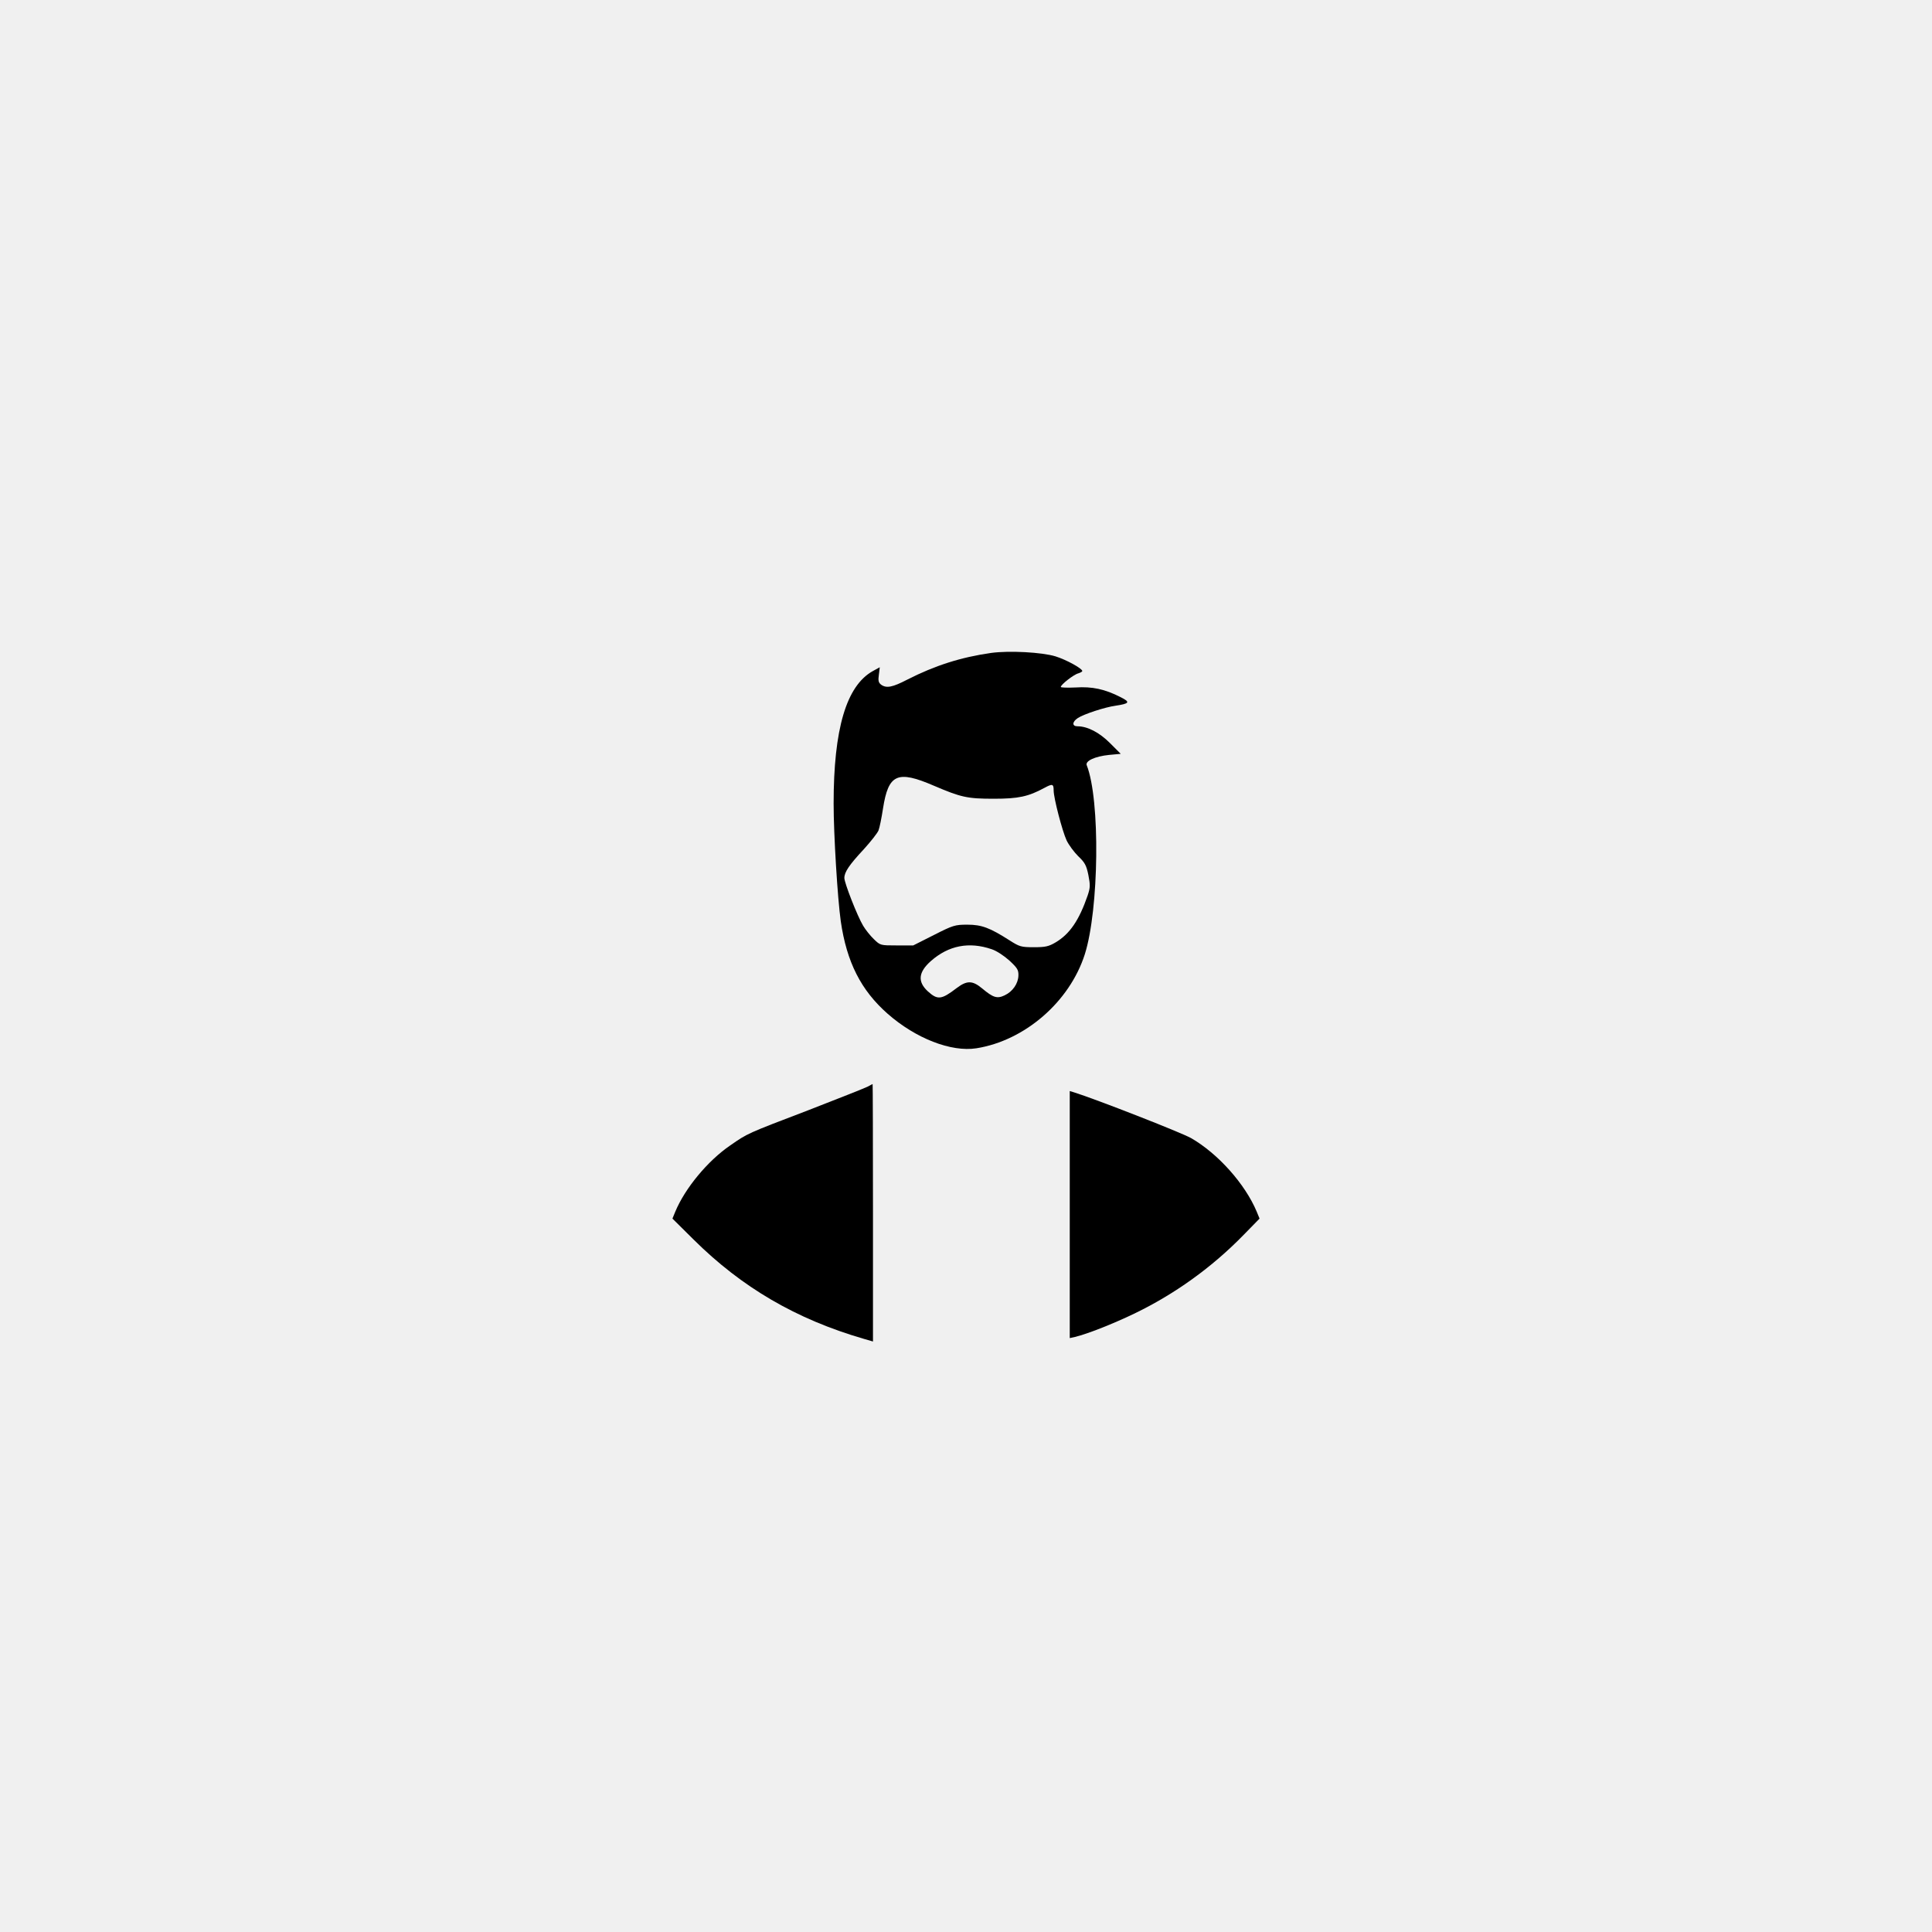
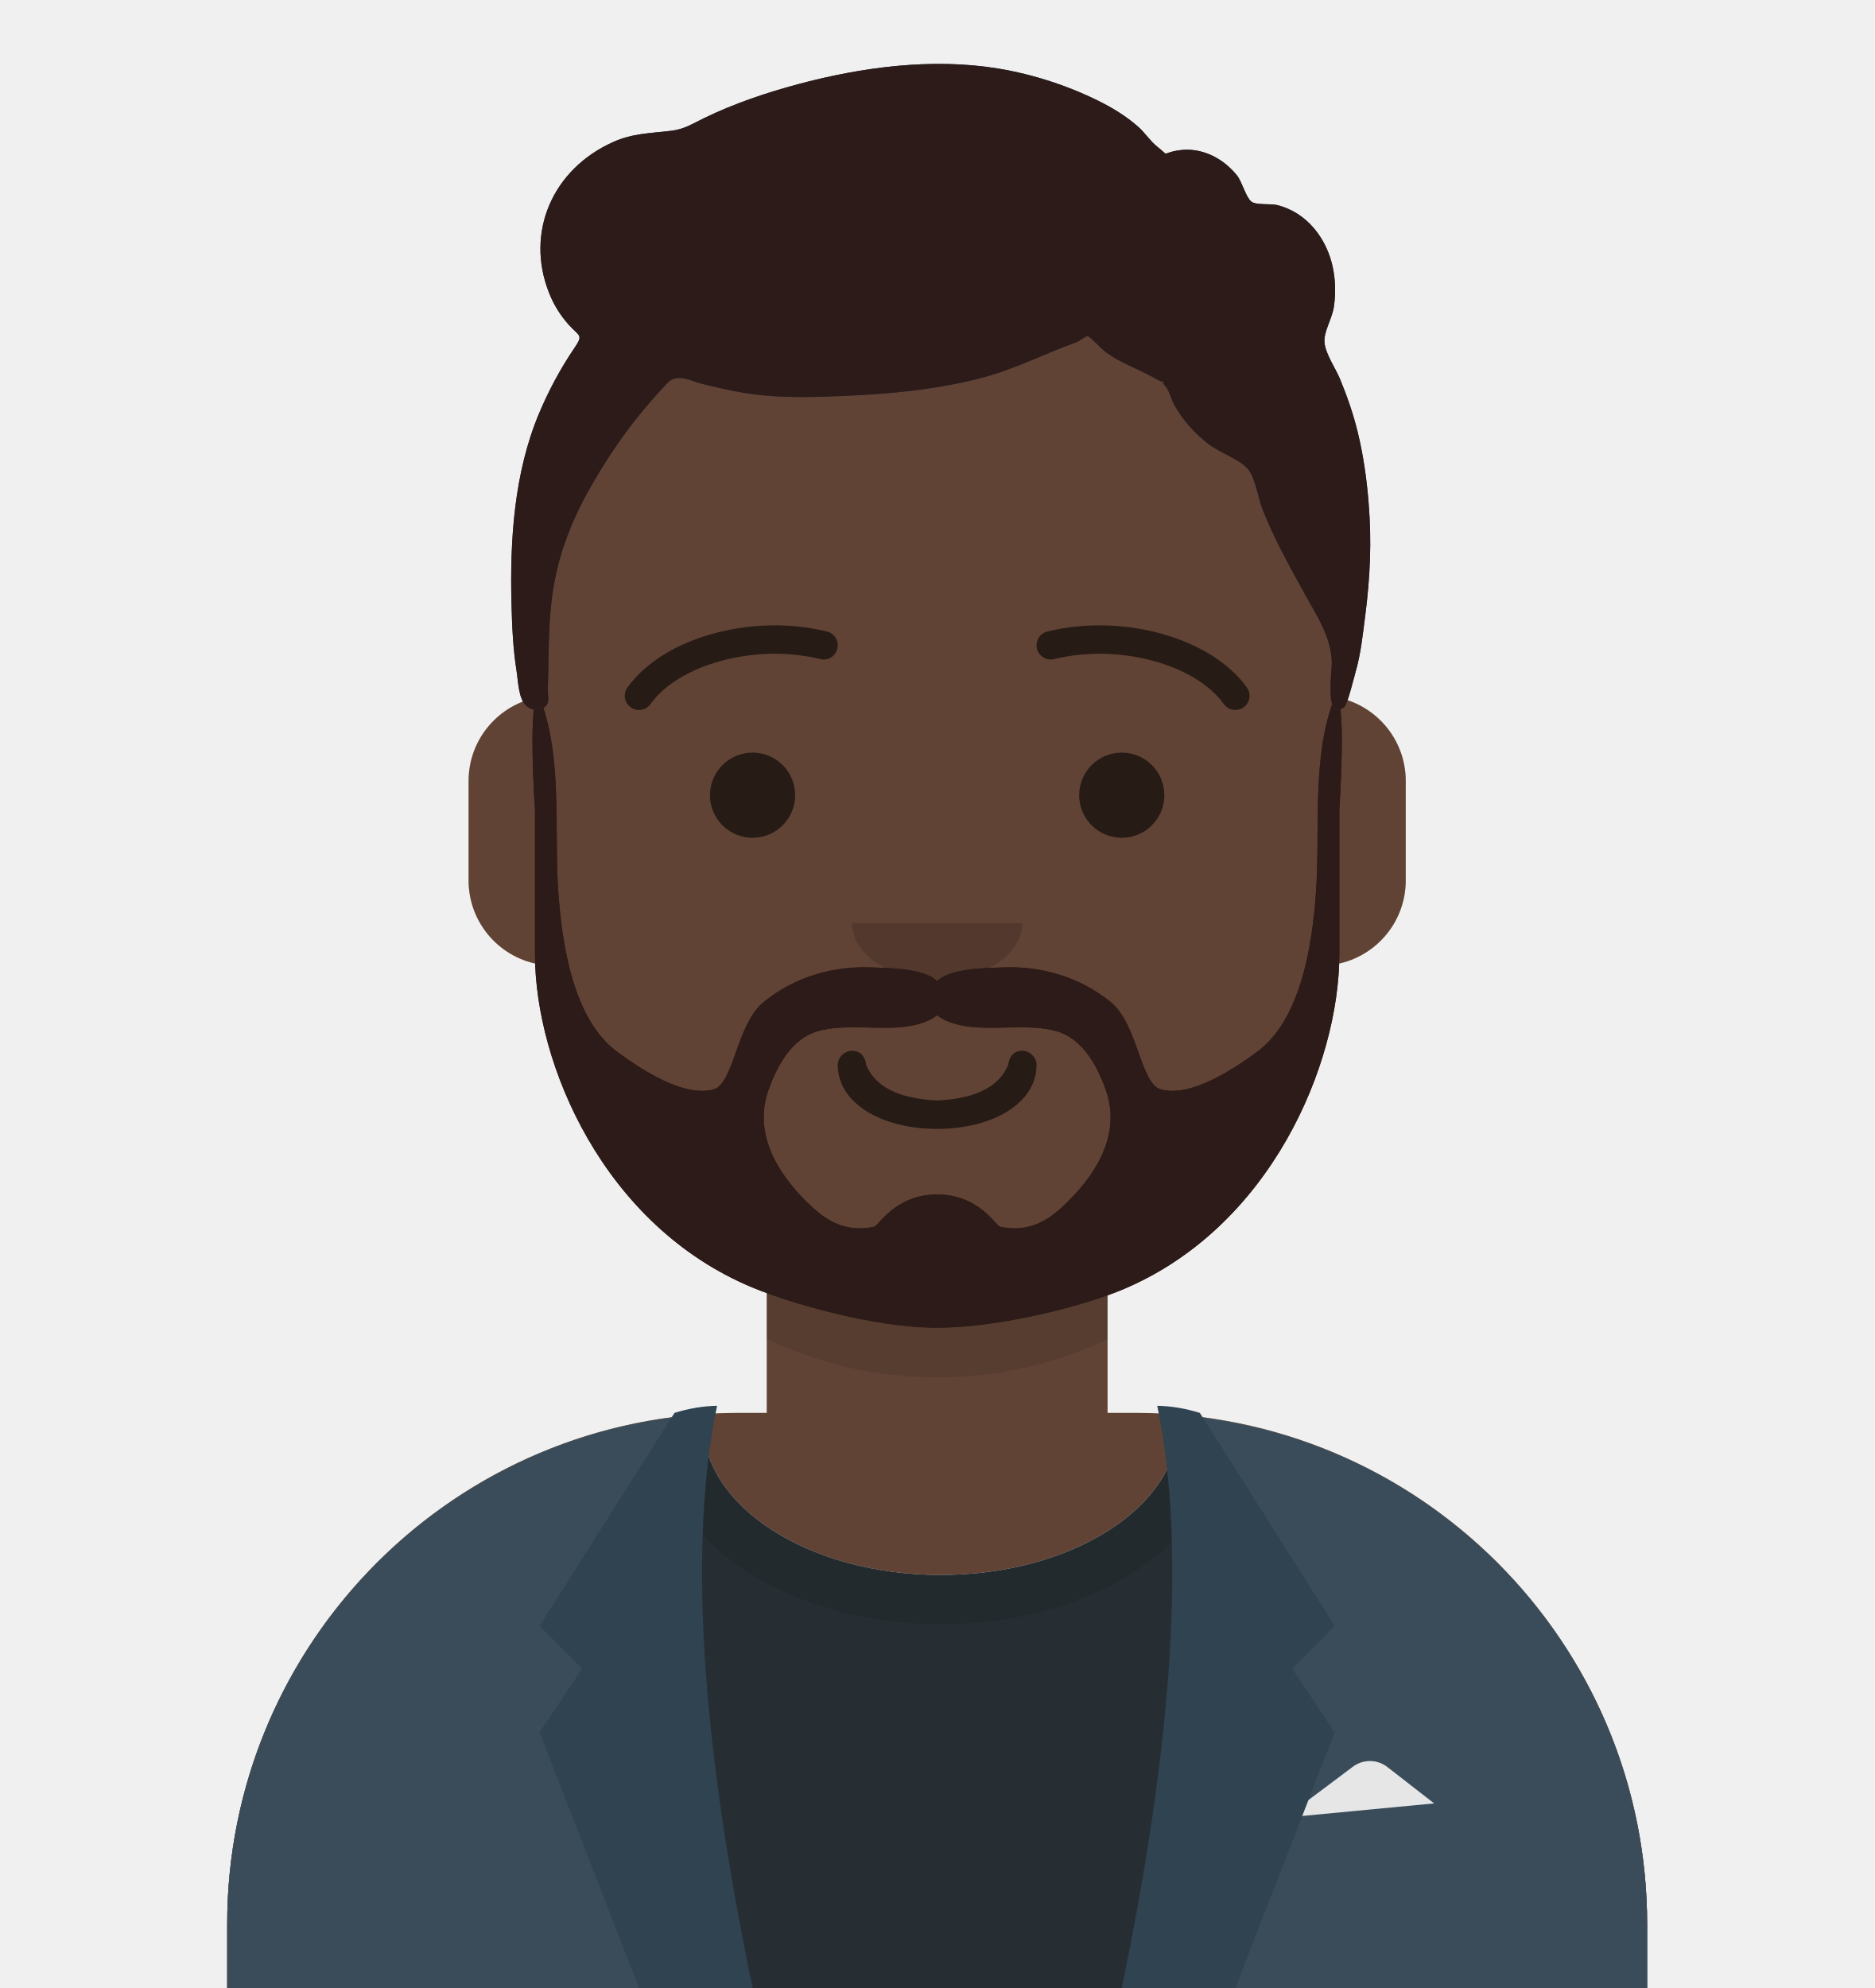
- <svg xmlns="http://www.w3.org/2000/svg" version="1.0" width="1080pt" height="1080pt" viewBox="0 0 1080 1080" preserveAspectRatio="xMidYMid meet">
-   <g transform="translate(0,1080) scale(0.1,-0.1)" fill="#000000" stroke="none">
-     <path d="M5540 7150 c-168 -24 -313 -70 -468 -149 -83 -43 -117 -50 -147 -28 -14 11 -17 22 -12 56 l5 41 -40 -22 c-147 -83 -218 -323 -218 -740 0 -172 22 -531 40 -658 33 -228 113 -386 262 -517 157 -138 355 -215 496 -193 271 43 521 260 606 525 80 252 87 865 11 1057 -10 24 46 50 125 58 l65 6 -60 60 c-60 60 -126 94 -182 94 -31 0 -30 25 2 46 33 22 152 61 211 69 79 12 84 20 28 48 -88 45 -159 60 -251 54 -46 -2 -83 -1 -83 3 0 13 73 70 98 76 12 4 22 9 22 13 0 14 -89 63 -150 82 -76 23 -258 33 -360 19z m-320 -742 c152 -65 187 -73 335 -73 138 0 193 12 282 60 46 25 53 24 53 -14 0 -42 48 -226 72 -278 12 -26 42 -66 65 -89 37 -35 46 -51 57 -105 11 -57 11 -70 -4 -115 -48 -139 -100 -215 -179 -262 -39 -23 -57 -27 -122 -27 -71 0 -80 3 -135 38 -111 71 -157 88 -236 88 -69 0 -80 -3 -188 -58 l-115 -58 -92 0 c-91 0 -92 0 -128 35 -20 19 -47 53 -60 75 -33 55 -105 240 -105 267 0 33 27 73 109 161 39 43 76 90 82 105 6 15 17 70 25 122 30 193 80 216 284 128z m323 -914 c28 -9 70 -37 100 -64 44 -41 51 -52 50 -83 -1 -45 -32 -90 -77 -111 -42 -20 -64 -13 -125 38 -55 46 -86 46 -144 2 -85 -65 -106 -67 -161 -17 -58 54 -52 107 18 169 99 87 213 109 339 66z" />
-     <path d="M4849 4725 c-14 -7 -162 -66 -330 -131 -346 -132 -339 -129 -437 -197 -126 -86 -253 -240 -307 -370 l-16 -39 118 -117 c270 -268 573 -445 951 -555 l52 -15 0 720 c0 395 -1 719 -2 719 -2 -1 -15 -7 -29 -15z" />
-     <path d="M5980 4010 l0 -690 28 6 c73 18 210 72 331 130 227 109 437 260 614 442 l88 90 -16 39 c-65 155 -217 325 -367 411 -57 32 -533 218 -655 256 l-23 7 0 -691z" />
+ <svg xmlns="http://www.w3.org/2000/svg" xmlns:xlink="http://www.w3.org/1999/xlink" width="264px" height="280px" viewBox="0 0 264 280" version="1.1">
+   <defs>
+     <circle id="react-path-1" cx="120" cy="120" r="120" />
+     <path d="M12,160 C12,226.274 65.726,280 132,280 C198.274,280 252,226.274 252,160 L264,160 L264,-1.42108547e-14 L-3.19744231e-14,-1.42108547e-14 L-3.19744231e-14,160 L12,160 Z" id="react-path-2" />
+     <path d="M124,144.611 L124,163 L128,163 L128,163 C167.765,163 200,195.235 200,235 L200,244 L0,244 L0,235 C-4.86974701e-15,195.235 32.235,163 72,163 L72,163 L76,163 L76,144.611 C58.763,136.422 46.372,119.687 44.305,99.881 C38.48,99.058 34,94.052 34,88 L34,74 C34,68.054 38.325,63.118 44,62.166 L44,56 L44,56 C44,25.072 69.072,5.68137151e-15 100,0 L100,0 L100,0 C130.928,-5.68137151e-15 156,25.072 156,56 L156,62.166 C161.675,63.118 166,68.054 166,74 L166,88 C166,94.052 161.52,99.058 155.695,99.881 C153.628,119.687 141.237,136.422 124,144.611 Z" id="react-path-3" />
+   </defs>
+   <g id="Avataaar" stroke="none" stroke-width="1" fill="none" fill-rule="evenodd">
+     <g transform="translate(-825, -1100)" id="Avataaar/Circle">
+       <g transform="translate(825, 1100)">
+         <g id="Mask" />
+         <g id="Avataaar" stroke-width="1" fill-rule="evenodd" mask="url(#react-mask-5)">
+           <g id="Body" transform="translate(32, 36)">
+             <mask id="react-mask-6" fill="white">
+               <use xlink:href="#react-path-3" />
+             </mask>
+             <use fill="#D0C6AC" xlink:href="#react-path-3" />
+             <g id="Skin/👶🏽-03-Brown" mask="url(#react-mask-6)" fill="#614335">
+               <g transform="translate(0, 0)" id="Color">
+                 <rect x="0" y="0" width="264" height="280" />
+               </g>
+             </g>
+             <path d="M156,79 L156,102 C156,132.928 130.928,158 100,158 C69.072,158 44,132.928 44,102 L44,79 L44,94 C44,124.928 69.072,150 100,150 C130.928,150 156,124.928 156,94 L156,79 Z" id="Neck-Shadow" fill-opacity="0.1" fill="#000000" mask="url(#react-mask-6)" />
+           </g>
+           <g id="Clothing/Blazer-+-Shirt" transform="translate(0, 170)">
+             <defs>
+               <path d="M133.96,0.295 C170.936,3.325 200,34.294 200,72.052 L200,81 L0,81 L0,72.052 C1.22536245e-14,33.953 29.592,2.765 67.045,0.22 C67.015,0.593 67,0.969 67,1.348 C67,13.211 81.998,22.828 100.5,22.828 C119.002,22.828 134,13.211 134,1.348 C134,0.995 133.987,0.644 133.96,0.295 Z" id="react-path-763" />
+             </defs>
+             <g id="Shirt" transform="translate(32, 29)">
+               <mask id="react-mask-764" fill="white">
+                 <use xlink:href="#react-path-763" />
+               </mask>
+               <use id="Clothes" fill="#E6E6E6" xlink:href="#react-path-763" />
+               <g id="Color/Palette/Black" mask="url(#react-mask-764)" fill="#262E33">
+                 <g transform="translate(-32, -29)" id="🖍Color">
+                   <rect x="0" y="0" width="264" height="110" />
+                 </g>
+               </g>
+               <g id="Shadowy" opacity="0.6" mask="url(#react-mask-764)" fill-opacity="0.16" fill="#000000">
+                 <g transform="translate(60, -25)" id="Hola-👋🏼">
+                   <ellipse cx="40.5" cy="27.848" rx="39.635" ry="26.914" />
+                 </g>
+               </g>
+             </g>
+             <g id="Blazer" transform="translate(32, 28)">
+               <path d="M68.785,1.122 C30.512,2.804 -1.89486556e-14,34.365 -1.42108547e-14,73.052 L0,73.052 L0,82 L69.362,82 C65.961,69.92 64,55.709 64,40.5 C64,26.173 65.74,12.731 68.785,1.122 Z M131.638,82 L200,82 L200,73.052 C200,34.707 170.025,3.363 132.229,1.174 C135.265,12.771 137,26.194 137,40.5 C137,55.709 135.039,69.92 131.638,82 Z" id="Saco" fill="#3A4C5A" />
+               <path d="M149,58 L158.556,50.833 L158.556,50.833 C159.999,49.751 161.988,49.768 163.412,50.876 L170,56 L149,58 Z" id="Pocket-hanky" fill="#E6E6E6" />
+               <path d="M69,1.13686838e-13 C65,19.333 66.667,46.667 74,82 L58,82 L44,46 L50,37 L44,31 L63,1 C65.028,0.369 67.028,0.036 69,1.13686838e-13 Z" id="Wing" fill="#2F4351" />
+               <path d="M151,1.13686838e-13 C147,19.333 148.667,46.667 156,82 L140,82 L126,46 L132,37 L126,31 L145,1 C147.028,0.369 149.028,0.036 151,1.13686838e-13 Z" id="Wing" fill="#2F4351" transform="translate(141, 41) scale(-1, 1) translate(-141, -41) " />
+             </g>
+           </g>
+           <g id="Face" transform="translate(76, 82)" fill="#000000">
+             <g id="Mouth/Twinkle" transform="translate(2, 52)" fill-opacity="0.6" fill-rule="nonzero" fill="#000000">
+               <path d="M40,16 C40,21.372 46.158,25 54,25 C61.842,25 68,21.372 68,16 C68,14.895 67.05,14 66,14 C64.707,14 64.13,14.905 64,16 C62.758,18.938 59.683,20.716 54,21 C48.317,20.716 45.242,18.938 44,16 C43.87,14.905 43.293,14 42,14 C40.95,14 40,14.895 40,16 Z" id="Mouth" />
+             </g>
+             <g id="Nose/Default" transform="translate(28, 40)" fill-opacity="0.16">
+               <path d="M16,8 C16,12.418 21.373,16 28,16 L28,16 C34.627,16 40,12.418 40,8" id="Nose" />
+             </g>
+             <g id="Eyes/Default-😀" transform="translate(0, 8)" fill-opacity="0.6">
+               <circle id="Eye" cx="30" cy="22" r="6" />
+               <circle id="Eye" cx="82" cy="22" r="6" />
+             </g>
+             <g id="Eyebrow/Outline/Default" fill-opacity="0.6">
+               <g id="I-Browse" transform="translate(12, 6)">
+                 <path d="M3.63,11.159 C7.545,5.65 18.278,2.561 27.523,4.831 C28.596,5.095 29.679,4.439 29.942,3.366 C30.206,2.293 29.55,1.21 28.477,0.947 C17.74,-1.69 5.312,1.887 0.37,8.841 C-0.27,9.742 -0.059,10.99 0.841,11.63 C1.742,12.27 2.99,12.059 3.63,11.159 Z" id="Eyebrow" fill-rule="nonzero" />
+                 <path d="M61.63,11.159 C65.545,5.65 76.278,2.561 85.523,4.831 C86.596,5.095 87.679,4.439 87.942,3.366 C88.206,2.293 87.55,1.21 86.477,0.947 C75.74,-1.69 63.312,1.887 58.37,8.841 C57.73,9.742 57.941,10.99 58.841,11.63 C59.742,12.27 60.99,12.059 61.63,11.159 Z" id="Eyebrow" fill-rule="nonzero" transform="translate(73.00015, 6.039198) scale(-1, 1) translate(-73.00015, -6.039198) " />
+               </g>
+             </g>
+           </g>
+           <g id="Top" stroke-width="1" fill-rule="evenodd">
+             <defs>
+               <rect id="react-path-897" x="0" y="0" width="264" height="280" />
+               <path d="M94.252,52.022 C94.375,51.968 94.07,51.947 93.336,51.96 C94.228,51.958 94.533,51.979 94.252,52.022 M86.117,36.302 C86.115,36.282 86.134,36.453 86.117,36.302 M193.765,70.766 C193.501,67.449 193.033,64.152 192.247,60.911 C191.622,58.335 190.769,55.878 189.76,53.42 C189.151,51.935 187.728,49.896 187.56,48.294 C187.395,46.717 188.627,44.969 188.889,43.132 C189.144,41.345 189.101,39.465 188.734,37.694 C187.901,33.671 185.14,29.93 180.877,28.881 C179.925,28.647 177.913,28.936 177.241,28.382 C176.47,27.746 175.933,25.581 175.235,24.712 C173.244,22.236 170.14,20.642 166.866,21.198 C164.455,21.607 165.839,22.105 164.032,20.686 C163.027,19.898 162.276,18.693 161.3,17.839 C159.833,16.556 158.15,15.458 156.408,14.557 C151.851,12.199 146.654,10.485 141.564,9.649 C132.279,8.125 122.369,9.454 113.369,11.869 C108.89,13.07 104.382,14.595 100.222,16.612 C98.439,17.476 97.409,18.194 95.549,18.42 C92.621,18.777 90.14,18.759 87.366,20.001 C78.83,23.823 74.985,32.69 78.307,41.175 C78.975,42.882 79.88,44.38 81.127,45.759 C82.647,47.439 83.198,47.109 81.888,49.041 C79.929,51.931 78.278,55.013 76.933,58.213 C73.404,66.615 72.814,76.077 73.044,85.037 C73.124,88.174 73.259,91.35 73.753,94.456 C73.967,95.801 74.027,98.329 75.035,99.327 C75.547,99.833 76.276,100.115 77.004,99.914 C78.713,99.44 78.125,98.179 78.165,97.008 C78.365,91.124 78.095,85.919 79.494,80.106 C80.528,75.812 82.25,71.911 84.483,68.071 C87.321,63.187 90.386,58.898 94.29,54.716 C95.207,53.732 95.408,53.315 96.639,53.244 C97.571,53.19 98.934,53.828 99.84,54.049 C101.838,54.536 103.839,55.017 105.873,55.345 C109.613,55.948 113.317,55.989 117.09,55.87 C124.516,55.638 131.975,55.117 139.175,53.247 C143.957,52.005 148.197,49.776 152.777,48.142 C152.859,48.113 154.007,47.295 154.208,47.328 C154.489,47.375 156.185,49.154 156.471,49.378 C158.697,51.124 161.138,51.857 163.541,53.208 C166.505,54.875 163.635,52.49 165.269,54.567 C165.746,55.172 165.99,56.293 166.372,56.978 C167.588,59.161 169.28,61.08 171.303,62.602 C173.258,64.073 176.196,64.783 177.193,66.697 C177.962,68.174 178.221,70.181 178.841,71.758 C180.469,75.893 182.618,79.749 184.767,83.644 C186.499,86.783 188.392,89.525 188.585,93.112 C188.652,94.36 187.464,101.849 190.358,99.572 C190.787,99.234 191.711,95.416 191.901,94.768 C192.673,92.135 192.947,89.387 193.296,86.682 C193.99,81.302 194.219,76.184 193.765,70.766" id="react-path-896" />
+               <filter x="-0.8%" y="-2.0%" width="101.5%" height="108.0%" filterUnits="objectBoundingBox" id="react-filter-893">
+                 <feOffset dx="0" dy="2" in="SourceAlpha" result="shadowOffsetOuter1" />
+                 <feColorMatrix values="0 0 0 0 0   0 0 0 0 0   0 0 0 0 0  0 0 0 0.16 0" type="matrix" in="shadowOffsetOuter1" result="shadowMatrixOuter1" />
+                 <feMerge>
+                   <feMergeNode in="shadowMatrixOuter1" />
+                   <feMergeNode in="SourceGraphic" />
+                 </feMerge>
+               </filter>
+             </defs>
+             <mask id="react-mask-895" fill="white">
+               <use xlink:href="#react-path-897" />
+             </mask>
+             <g id="Mask" />
+             <g id="Top/Short-Hair/Short-Curly" mask="url(#react-mask-895)">
+               <g transform="translate(-1, 0)">
+                 <g id="Facial-Hair/Beard-Light" transform="translate(49, 72)">
+                   <defs>
+                     <path d="M101.428,98.169 C98.915,100.463 96.237,101.494 92.853,100.773 C92.271,100.649 89.896,96.235 84,96.235 C78.103,96.235 75.729,100.649 75.147,100.773 C71.762,101.494 69.085,100.463 66.571,98.169 C61.846,93.856 57.917,87.908 60.278,81.419 C61.508,78.037 63.51,74.324 67.151,73.246 C71.038,72.096 76.497,73.244 80.415,72.458 C81.684,72.204 83.071,71.751 84,71 C84.929,71.751 86.316,72.204 87.585,72.458 C91.503,73.244 96.961,72.096 100.849,73.246 C104.49,74.324 106.491,78.037 107.722,81.419 C110.083,87.908 106.154,93.856 101.428,98.169 M140.081,26 C136.671,34.4 137.988,44.858 137.357,53.676 C136.844,60.843 135.337,71.586 128.973,76.215 C125.718,78.582 119.794,82.56 115.542,81.45 C112.615,80.686 112.302,72.29 108.455,69.147 C104.092,65.582 98.643,64.016 93.149,64.258 C90.779,64.362 85.984,64.337 84,66.16 C82.016,64.337 77.222,64.362 74.851,64.258 C69.357,64.016 63.908,65.582 59.545,69.147 C55.698,72.29 55.386,80.686 52.458,81.45 C48.206,82.56 42.282,78.582 39.027,76.215 C32.662,71.586 31.156,60.843 30.643,53.676 C30.012,44.858 31.329,34.4 27.919,26 C26.26,26 27.354,42.129 27.354,42.129 L27.354,62.485 C27.386,77.773 36.935,100.655 58.108,109.393 C63.286,111.53 75.015,115 84,115 C92.985,115 104.714,111.86 109.892,109.723 C131.065,100.986 140.614,77.773 140.646,62.485 L140.646,42.129 C140.646,42.129 141.74,26 140.081,26" id="react-path-899" />
+                   </defs>
+                   <mask id="react-mask-898" fill="white">
+                     <use xlink:href="#react-path-899" />
+                   </mask>
+                   <use id="Lite-Beard" fill="#331B0C" fill-rule="evenodd" xlink:href="#react-path-899" />
+                   <g id="Color/Hair/Brown" mask="url(#react-mask-898)" fill="#2C1B18">
+                     <g transform="translate(-32, 0)" id="Color">
+                       <rect x="0" y="0" width="264" height="244" />
+                     </g>
+                   </g>
+                 </g>
+                 <mask id="react-mask-894" fill="white">
+                   <use xlink:href="#react-path-896" />
+                 </mask>
+                 <use id="Short-Hair" stroke="none" fill="#28354B" fill-rule="evenodd" xlink:href="#react-path-896" />
+                 <g id="Skin/👶🏽-03-Brown" mask="url(#react-mask-894)" fill="#2C1B18">
+                   <g transform="translate(0, 0) " id="Color">
+                     <rect x="0" y="0" width="264" height="280" />
+                   </g>
+                 </g>
+               </g>
+             </g>
+           </g>
+         </g>
+       </g>
+     </g>
  </g>
</svg>
